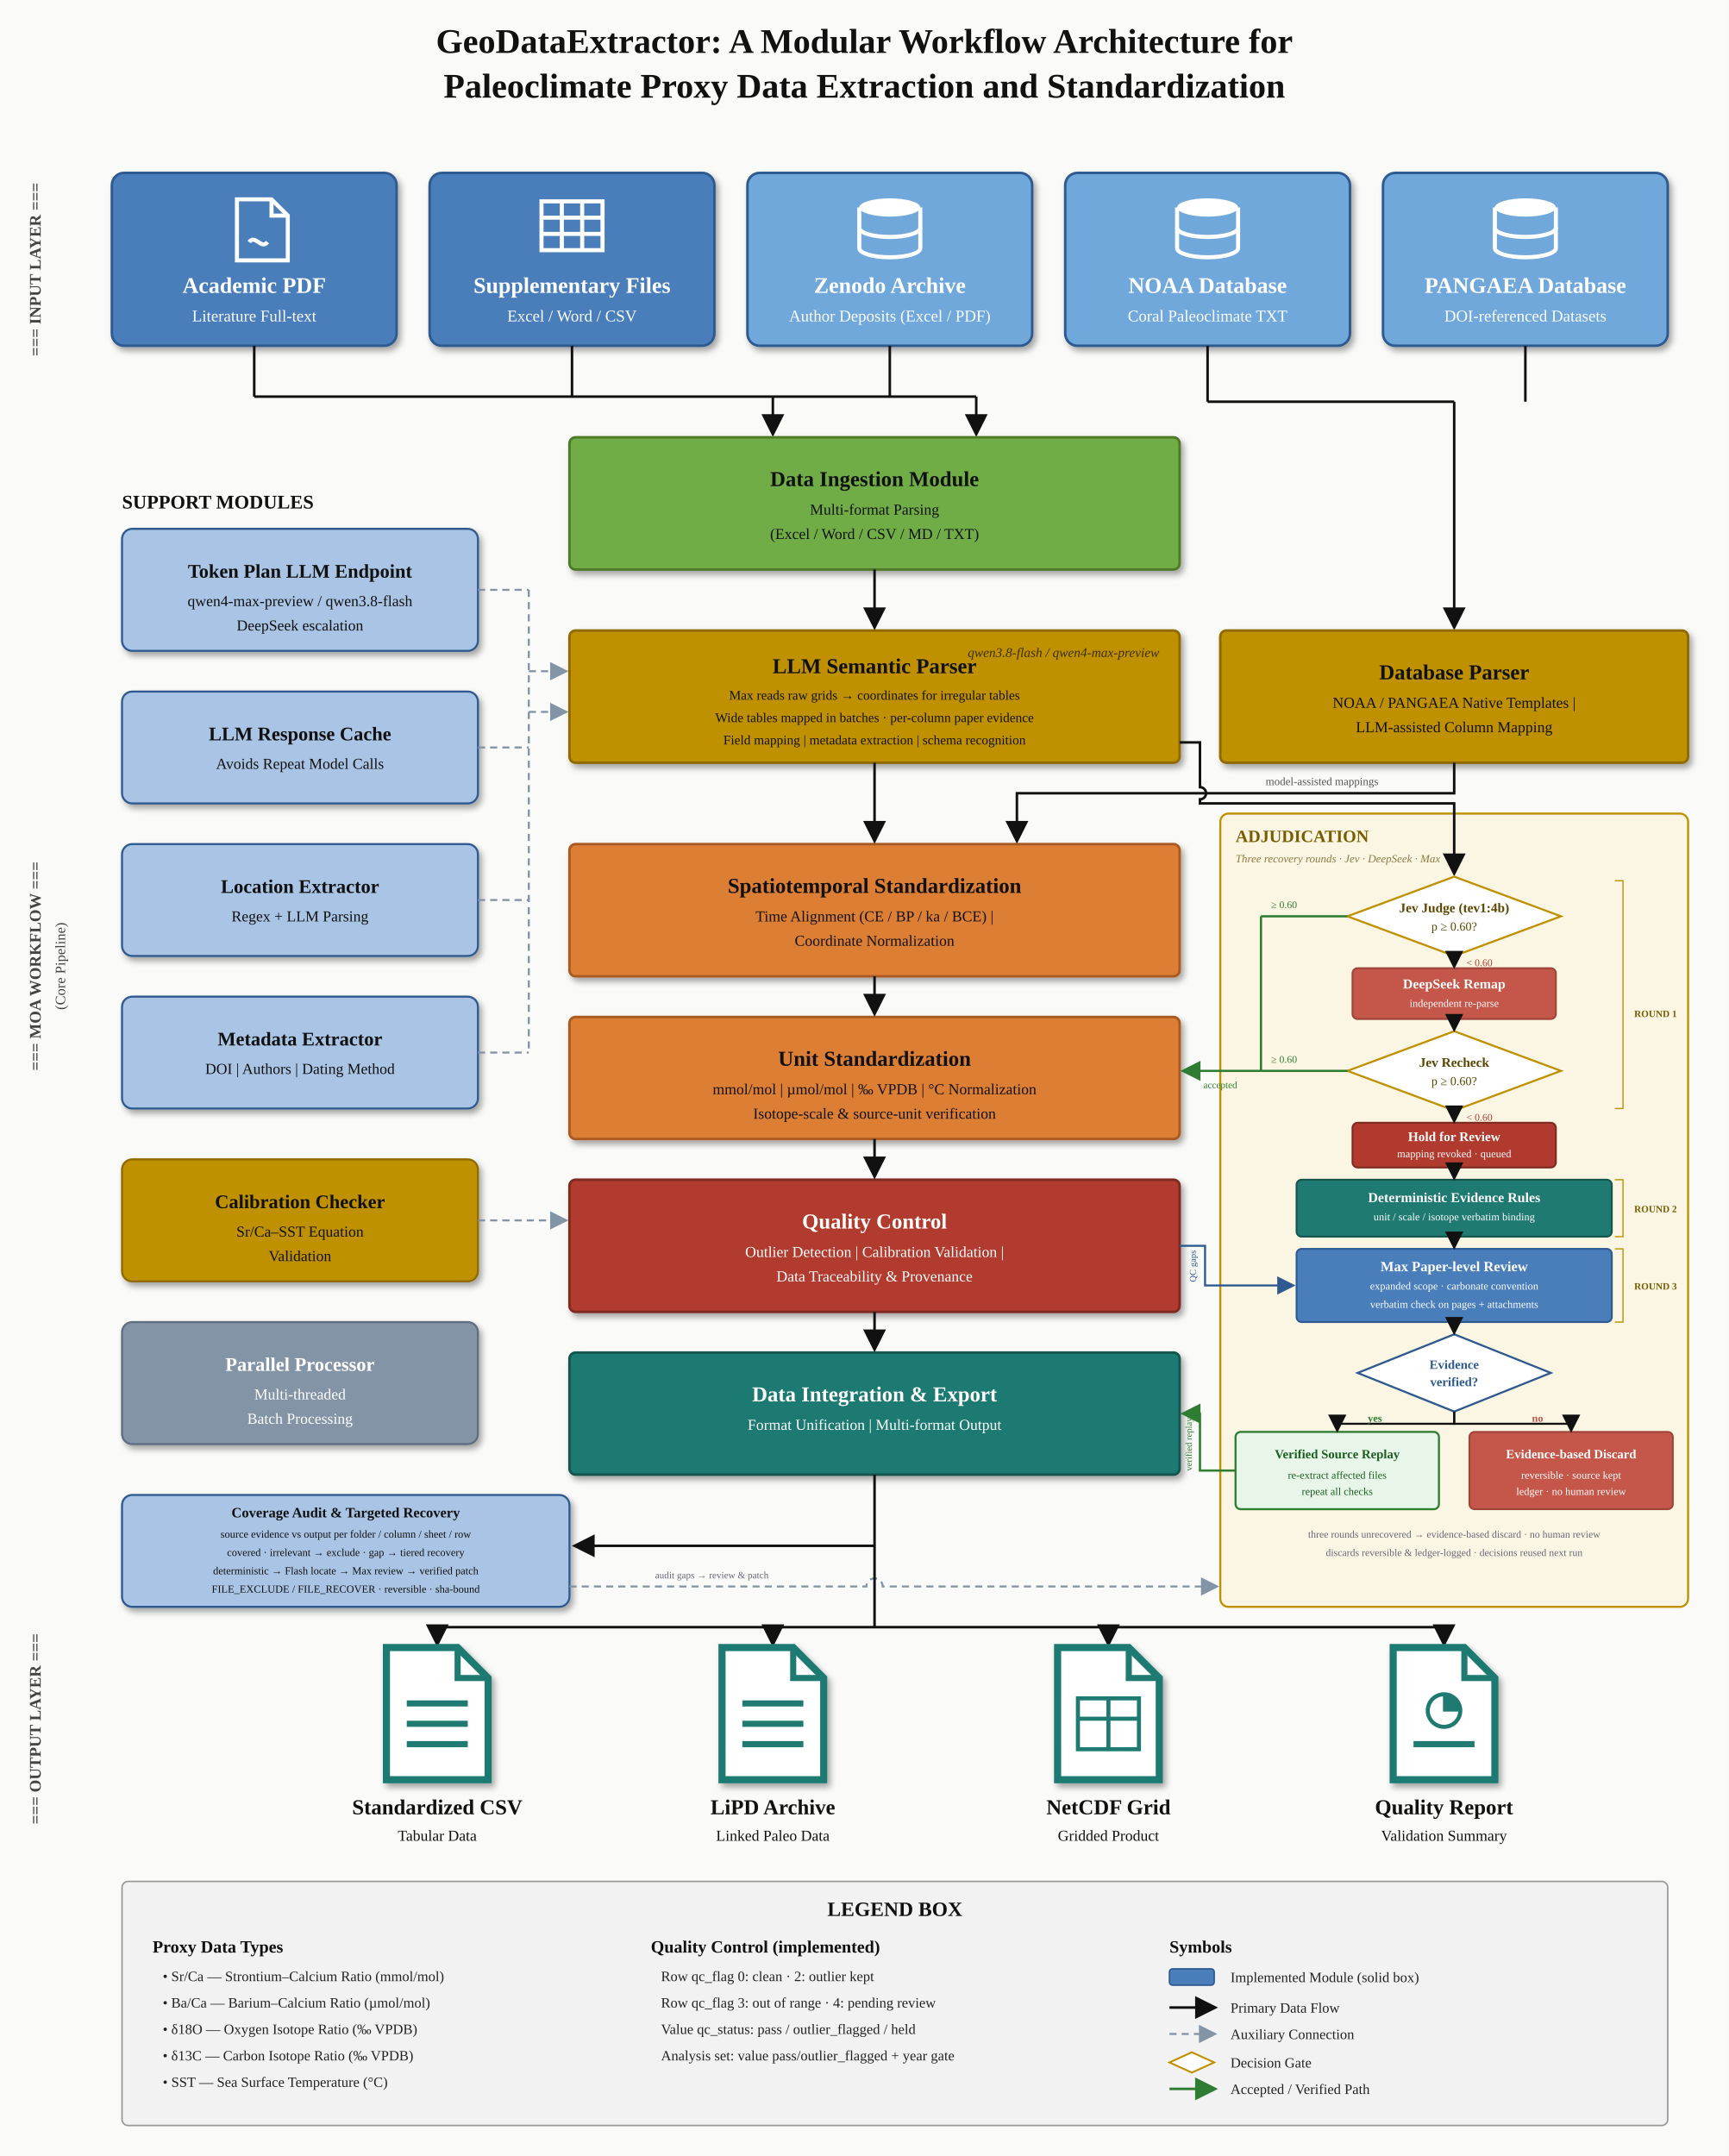
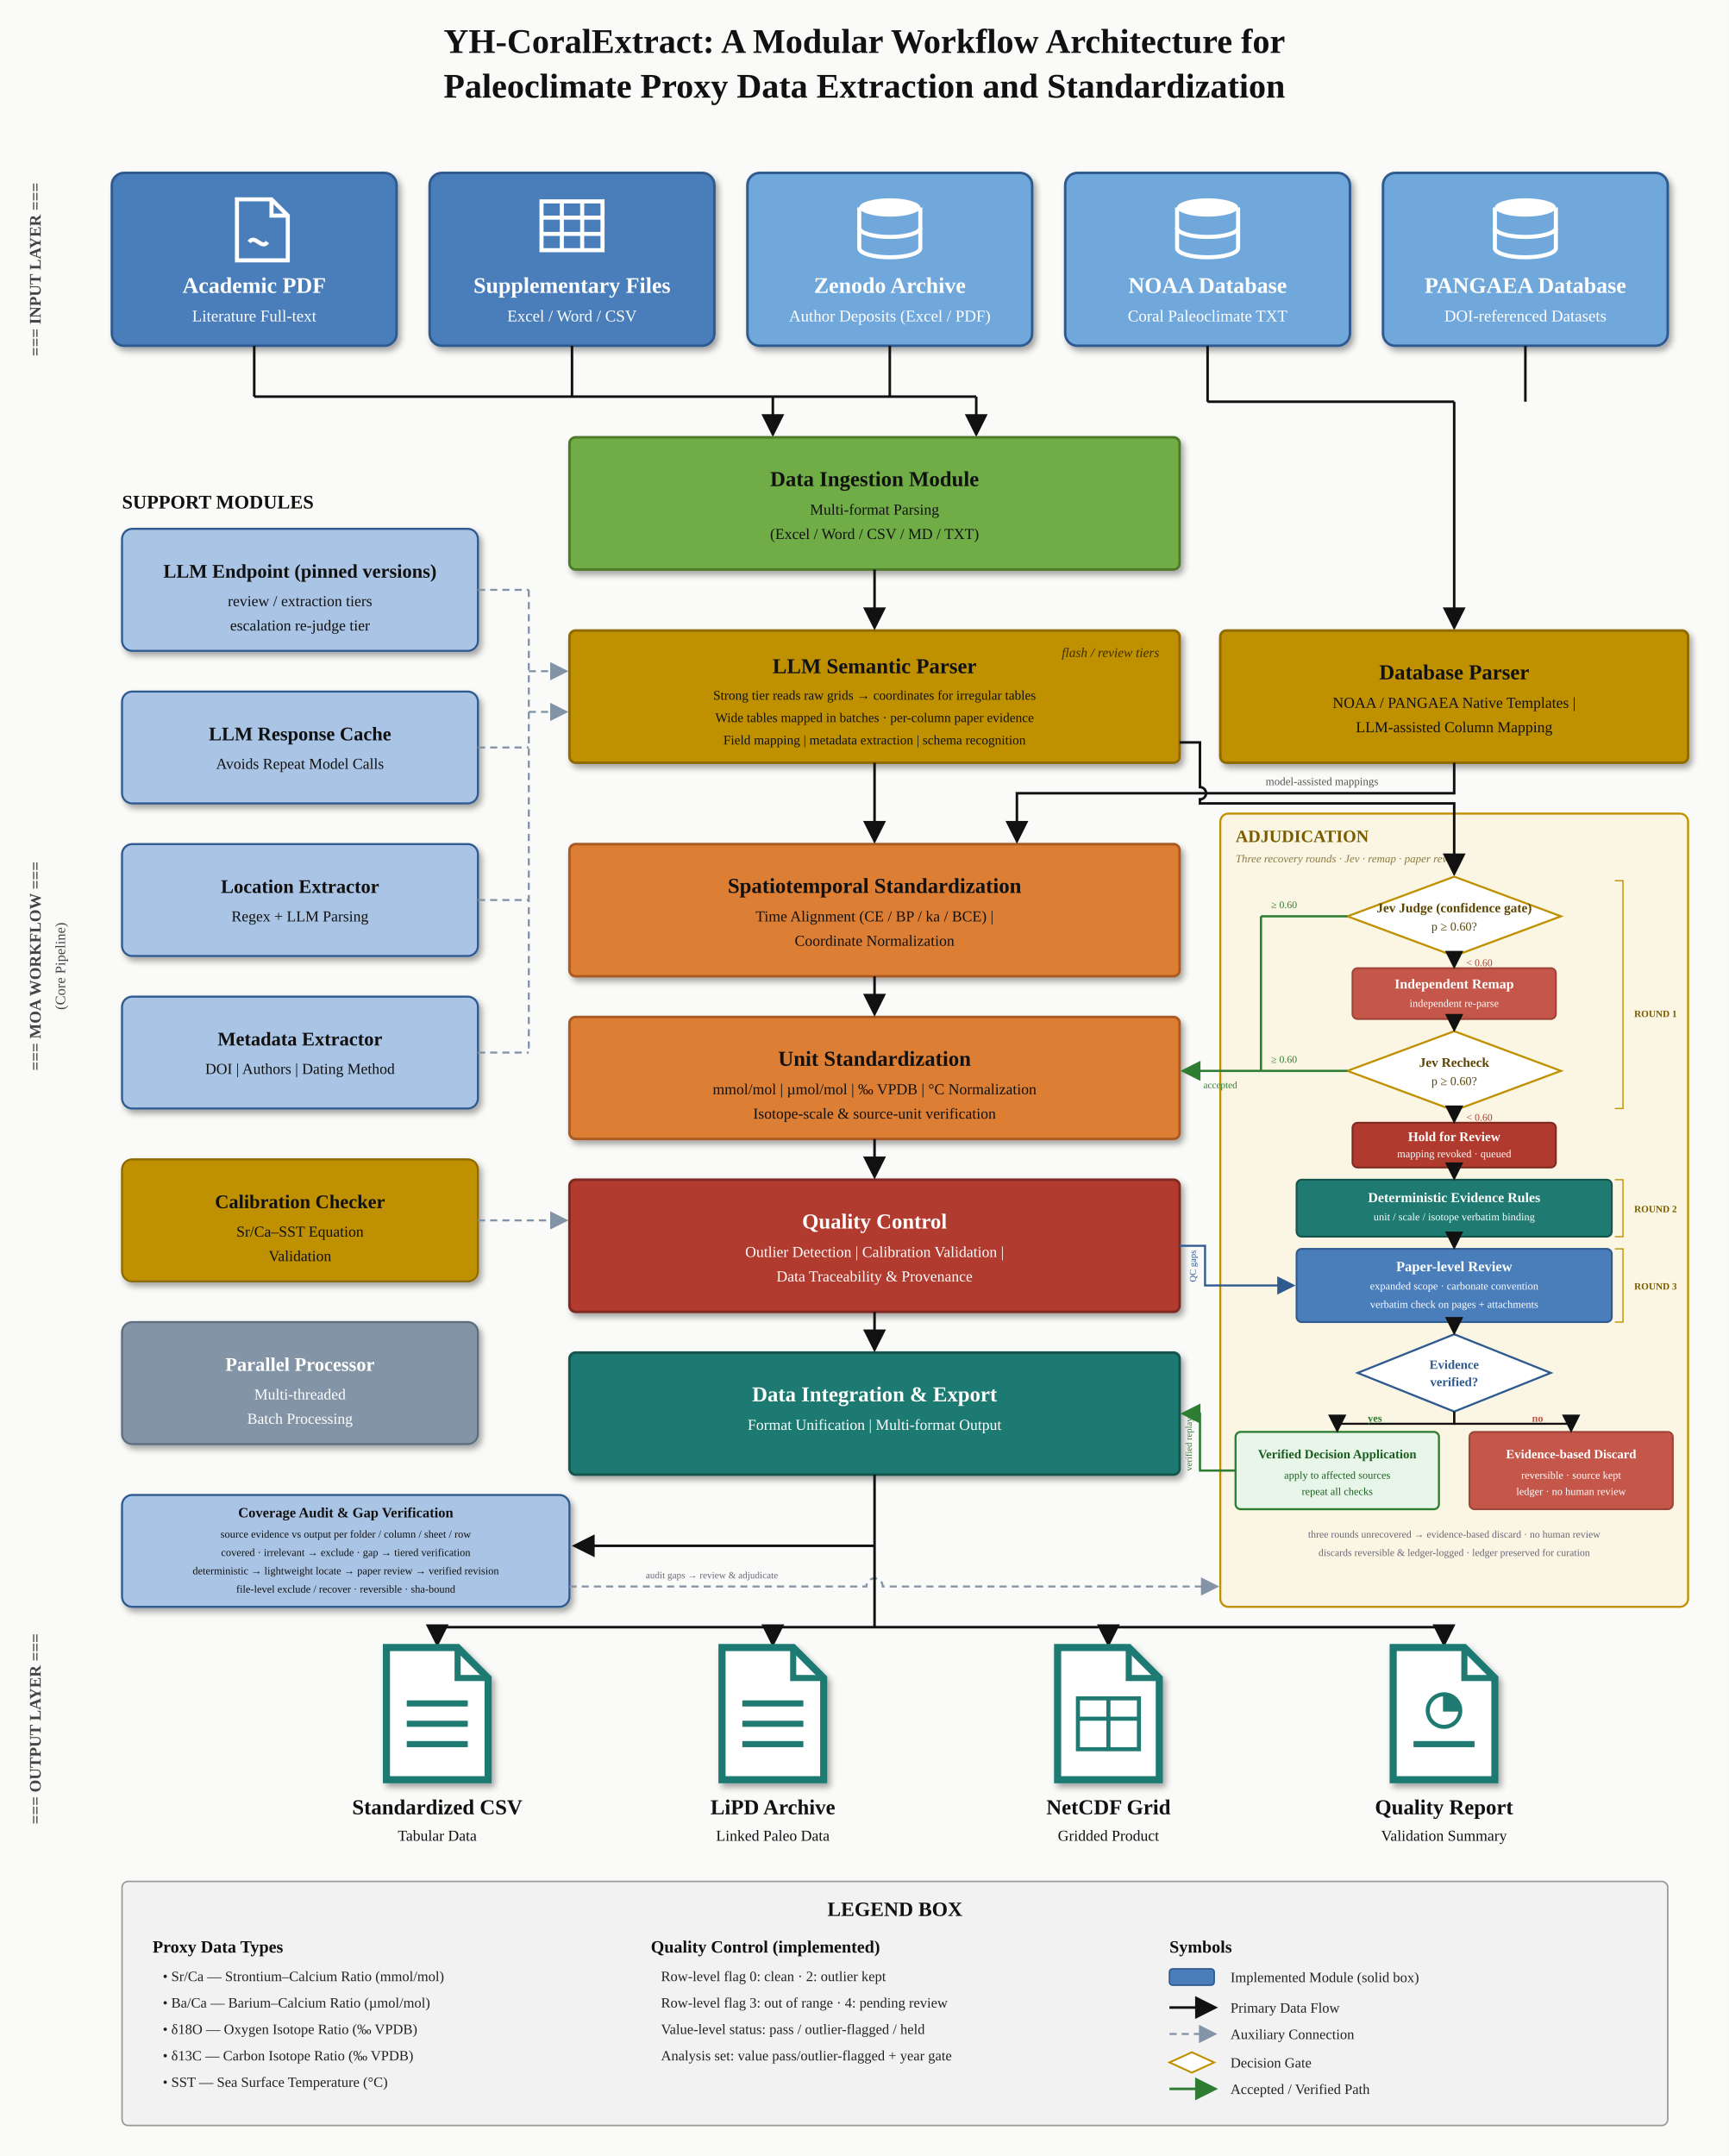
<svg xmlns="http://www.w3.org/2000/svg" width="1700" height="2120" viewBox="0 0 1700 2120" font-family="'Times New Roman', Times, serif">
  <defs>
    <filter id="ds" x="-20%" y="-20%" width="140%" height="140%">
      <feDropShadow dx="3" dy="4" stdDeviation="3" flood-color="#000000" flood-opacity="0.35" />
    </filter>
    <marker id="arr" markerWidth="9" markerHeight="9" refX="7.5" refY="4.5" orient="auto">
      <path d="M0,0 L9,4.5 L0,9 z" fill="#111" />
    </marker>
    <marker id="arrG" markerWidth="9" markerHeight="9" refX="7.5" refY="4.5" orient="auto">
      <path d="M0,0 L9,4.5 L0,9 z" fill="#2E7D32" />
    </marker>
    <marker id="arrB" markerWidth="9" markerHeight="9" refX="7.5" refY="4.5" orient="auto">
      <path d="M0,0 L9,4.5 L0,9 z" fill="#2E5A8F" />
    </marker>
    <marker id="arrGray" markerWidth="9" markerHeight="9" refX="7.5" refY="4.5" orient="auto">
      <path d="M0,0 L9,4.5 L0,9 z" fill="#8494A7" />
    </marker>
  </defs>
  <rect x="0" y="0" width="1700" height="2120" fill="#FAFAF8" />
-   <text x="850" y="52" text-anchor="middle" font-size="34" font-weight="bold" fill="#111">GeoDataExtractor: A Modular Workflow Architecture for</text>
+   <text x="850" y="52" text-anchor="middle" font-size="34" font-weight="bold" fill="#111">YH-CoralExtract: A Modular Workflow Architecture for</text>
  <text x="850" y="96" text-anchor="middle" font-size="34" font-weight="bold" fill="#111">Paleoclimate Proxy Data Extraction and Standardization</text>
  <text x="40" y="265" text-anchor="middle" font-size="16" font-weight="bold" fill="#444" transform="rotate(-90 40 265)">=== INPUT LAYER ===</text>
  <text x="40" y="950" text-anchor="middle" font-size="16" font-weight="bold" fill="#444" transform="rotate(-90 40 950)">=== MOA WORKFLOW ===</text>
  <text x="64" y="950" text-anchor="middle" font-size="14" fill="#444" transform="rotate(-90 64 950)">(Core Pipeline)</text>
  <text x="40" y="1700" text-anchor="middle" font-size="16" font-weight="bold" fill="#444" transform="rotate(-90 40 1700)">=== OUTPUT LAYER ===</text>
  <g filter="url(#ds)">
    <rect x="110" y="170" width="280" height="170" rx="12" fill="#4A7EBB" stroke="#2E5A8F" stroke-width="2.5" />
    <rect x="422.5" y="170" width="280" height="170" rx="12" fill="#4A7EBB" stroke="#2E5A8F" stroke-width="2.5" />
    <rect x="735" y="170" width="280" height="170" rx="12" fill="#6FA8DC" stroke="#2E5A8F" stroke-width="2.5" />
    <rect x="1047.5" y="170" width="280" height="170" rx="12" fill="#6FA8DC" stroke="#2E5A8F" stroke-width="2.5" />
    <rect x="1360" y="170" width="280" height="170" rx="12" fill="#6FA8DC" stroke="#2E5A8F" stroke-width="2.5" />
  </g>
  <g stroke="#FFFFFF" stroke-width="4" fill="none">
    <path d="M233,196 h34 l16,16 v44 h-50 z" />
    <path d="M267,196 v16 h16" />
    <path d="M245,238 c6,-8 12,8 18,0" />
    <rect x="532.5" y="198" width="60" height="48" />
    <line x1="532.5" y1="214" x2="592.5" y2="214" />
    <line x1="532.5" y1="230" x2="592.5" y2="230" />
    <line x1="552.5" y1="198" x2="552.5" y2="246" />
    <line x1="572.5" y1="198" x2="572.5" y2="246" />
  </g>
  <g fill="#FFFFFF">
    <ellipse cx="875" cy="204" rx="30" ry="9" />
    <path d="M845,204 v40 a30,9 0 0 0 60,0 v-40" fill="none" stroke="#FFFFFF" stroke-width="4" />
    <path d="M845,224 a30,9 0 0 0 60,0" fill="none" stroke="#FFFFFF" stroke-width="4" />
    <ellipse cx="1187.5" cy="204" rx="30" ry="9" />
    <path d="M1157.5,204 v40 a30,9 0 0 0 60,0 v-40" fill="none" stroke="#FFFFFF" stroke-width="4" />
    <path d="M1157.5,224 a30,9 0 0 0 60,0" fill="none" stroke="#FFFFFF" stroke-width="4" />
    <ellipse cx="1500" cy="204" rx="30" ry="9" />
    <path d="M1470,204 v40 a30,9 0 0 0 60,0 v-40" fill="none" stroke="#FFFFFF" stroke-width="4" />
    <path d="M1470,224 a30,9 0 0 0 60,0" fill="none" stroke="#FFFFFF" stroke-width="4" />
  </g>
  <g fill="#FFFFFF" text-anchor="middle">
    <text x="250" y="288" font-size="22" font-weight="bold">Academic PDF</text>
    <text x="250" y="316" font-size="16">Literature Full-text</text>
    <text x="562.5" y="288" font-size="22" font-weight="bold">Supplementary Files</text>
    <text x="562.5" y="316" font-size="16">Excel / Word / CSV</text>
    <text x="875" y="288" font-size="22" font-weight="bold">Zenodo Archive</text>
    <text x="875" y="316" font-size="16">Author Deposits (Excel / PDF)</text>
    <text x="1187.5" y="288" font-size="22" font-weight="bold">NOAA Database</text>
    <text x="1187.5" y="316" font-size="16">Coral Paleoclimate TXT</text>
    <text x="1500" y="288" font-size="22" font-weight="bold">PANGAEA Database</text>
    <text x="1500" y="316" font-size="16">DOI-referenced Datasets</text>
  </g>
  <g stroke="#111" stroke-width="2.5" fill="none">
    <line x1="250" y1="340" x2="250" y2="390" />
    <line x1="562.5" y1="340" x2="562.5" y2="390" />
    <line x1="875" y1="340" x2="875" y2="390" />
    <line x1="250" y1="390" x2="960" y2="390" />
    <line x1="760" y1="390" x2="760" y2="426" marker-end="url(#arr)" />
    <line x1="960" y1="390" x2="960" y2="426" marker-end="url(#arr)" />
    <line x1="1187.5" y1="340" x2="1187.5" y2="395" />
    <line x1="1500" y1="340" x2="1500" y2="395" />
    <line x1="1187.5" y1="395" x2="1430" y2="395" />
    <line x1="1430" y1="395" x2="1430" y2="616" marker-end="url(#arr)" />
  </g>
  <text x="120" y="500" font-size="19" font-weight="bold" fill="#111">SUPPORT MODULES</text>
  <g filter="url(#ds)">
    <rect x="120" y="520" width="350" height="120" rx="10" fill="#A9C4E4" stroke="#2E5A8F" stroke-width="2" />
    <rect x="120" y="680" width="350" height="110" rx="10" fill="#A9C4E4" stroke="#2E5A8F" stroke-width="2" />
    <rect x="120" y="830" width="350" height="110" rx="10" fill="#A9C4E4" stroke="#2E5A8F" stroke-width="2" />
    <rect x="120" y="980" width="350" height="110" rx="10" fill="#A9C4E4" stroke="#2E5A8F" stroke-width="2" />
    <rect x="120" y="1140" width="350" height="120" rx="10" fill="#BF9000" stroke="#8F6B00" stroke-width="2" />
    <rect x="120" y="1300" width="350" height="120" rx="10" fill="#8494A7" stroke="#5F6E80" stroke-width="2" />
  </g>
  <g text-anchor="middle" fill="#111">
-     <text x="295" y="568" font-size="19" font-weight="bold">Token Plan LLM Endpoint</text>
-     <text x="295" y="596" font-size="15">qwen4-max-preview / qwen3.8-flash</text>
-     <text x="295" y="620" font-size="15">DeepSeek escalation</text>
+     <text x="295" y="568" font-size="19" font-weight="bold">LLM Endpoint (pinned versions)</text>
+     <text x="295" y="596" font-size="15">review / extraction tiers</text>
+     <text x="295" y="620" font-size="15">escalation re-judge tier</text>
    <text x="295" y="728" font-size="19" font-weight="bold">LLM Response Cache</text>
    <text x="295" y="756" font-size="15">Avoids Repeat Model Calls</text>
    <text x="295" y="878" font-size="19" font-weight="bold">Location Extractor</text>
    <text x="295" y="906" font-size="15">Regex + LLM Parsing</text>
    <text x="295" y="1028" font-size="19" font-weight="bold">Metadata Extractor</text>
    <text x="295" y="1056" font-size="15">DOI | Authors | Dating Method</text>
    <text x="295" y="1188" font-size="19" font-weight="bold">Calibration Checker</text>
    <text x="295" y="1216" font-size="15">Sr/Ca–SST Equation</text>
    <text x="295" y="1240" font-size="15">Validation</text>
  </g>
  <g text-anchor="middle" fill="#FFFFFF">
    <text x="295" y="1348" font-size="19" font-weight="bold">Parallel Processor</text>
    <text x="295" y="1376" font-size="15">Multi-threaded</text>
    <text x="295" y="1400" font-size="15">Batch Processing</text>
  </g>
  <g stroke="#8494A7" stroke-width="2" stroke-dasharray="7,5" fill="none">
    <line x1="470" y1="580" x2="520" y2="580" />
    <line x1="470" y1="735" x2="520" y2="735" />
    <line x1="470" y1="885" x2="520" y2="885" />
    <line x1="470" y1="1035" x2="520" y2="1035" />
    <line x1="520" y1="580" x2="520" y2="1035" />
    <line x1="520" y1="660" x2="556" y2="660" marker-end="url(#arrGray)" />
    <line x1="520" y1="700" x2="556" y2="700" marker-end="url(#arrGray)" />
    <line x1="470" y1="1200" x2="556" y2="1200" marker-end="url(#arrGray)" />
  </g>
  <g filter="url(#ds)">
    <rect x="560" y="430" width="600" height="130" rx="6" fill="#70AD47" stroke="#4E7A27" stroke-width="2.5" />
    <rect x="560" y="620" width="600" height="130" rx="6" fill="#BF9000" stroke="#8F6B00" stroke-width="2.5" />
    <rect x="1200" y="620" width="460" height="130" rx="6" fill="#BF9000" stroke="#8F6B00" stroke-width="2.5" />
    <rect x="560" y="830" width="600" height="130" rx="6" fill="#DD7E36" stroke="#A85A20" stroke-width="2.5" />
    <rect x="560" y="1000" width="600" height="120" rx="6" fill="#DD7E36" stroke="#A85A20" stroke-width="2.5" />
    <rect x="560" y="1160" width="600" height="130" rx="6" fill="#B03A2E" stroke="#7E2A20" stroke-width="2.5" />
    <rect x="560" y="1330" width="600" height="120" rx="6" fill="#1F7A72" stroke="#14554E" stroke-width="2.5" />
  </g>
  <g text-anchor="middle" fill="#111">
    <text x="860" y="478" font-size="21" font-weight="bold">Data Ingestion Module</text>
    <text x="860" y="506" font-size="15">Multi-format Parsing</text>
    <text x="860" y="530" font-size="15">(Excel / Word / CSV / MD / TXT)</text>
    <text x="860" y="662" font-size="21" font-weight="bold">LLM Semantic Parser</text>
-     <text x="860" y="688" font-size="13">Max reads raw grids → coordinates for irregular tables</text>
+     <text x="860" y="688" font-size="13">Strong tier reads raw grids → coordinates for irregular tables</text>
    <text x="860" y="710" font-size="13">Wide tables mapped in batches · per-column paper evidence</text>
    <text x="860" y="732" font-size="13">Field mapping | metadata extraction | schema recognition</text>
    <text x="1430" y="668" font-size="21" font-weight="bold">Database Parser</text>
    <text x="1430" y="696" font-size="15">NOAA / PANGAEA Native Templates |</text>
    <text x="1430" y="720" font-size="15">LLM-assisted Column Mapping</text>
    <text x="860" y="878" font-size="21" font-weight="bold">Spatiotemporal Standardization</text>
    <text x="860" y="906" font-size="15">Time Alignment (CE / BP / ka / BCE) |</text>
    <text x="860" y="930" font-size="15">Coordinate Normalization</text>
    <text x="860" y="1048" font-size="21" font-weight="bold">Unit Standardization</text>
    <text x="860" y="1076" font-size="15">mmol/mol | µmol/mol | ‰ VPDB | °C Normalization</text>
    <text x="860" y="1100" font-size="15">Isotope-scale &amp; source-unit verification</text>
  </g>
-   <text x="1140" y="646" text-anchor="end" font-size="13" font-style="italic" fill="#3d2f00">qwen3.8-flash / qwen4-max-preview</text>
+   <text x="1140" y="646" text-anchor="end" font-size="13" font-style="italic" fill="#3d2f00">flash / review tiers</text>
  <g text-anchor="middle" fill="#FFFFFF">
    <text x="860" y="1208" font-size="21" font-weight="bold">Quality Control</text>
    <text x="860" y="1236" font-size="15">Outlier Detection | Calibration Validation |</text>
    <text x="860" y="1260" font-size="15">Data Traceability &amp; Provenance</text>
    <text x="860" y="1378" font-size="21" font-weight="bold">Data Integration &amp; Export</text>
    <text x="860" y="1406" font-size="15">Format Unification | Multi-format Output</text>
  </g>
  <g stroke="#111" stroke-width="2.5" fill="none">
    <line x1="860" y1="560" x2="860" y2="616" marker-end="url(#arr)" />
    <line x1="860" y1="750" x2="860" y2="826" marker-end="url(#arr)" />
    <polyline points="1430,750 1430,780 1000,780 1000,826" marker-end="url(#arr)" />
    <line x1="860" y1="960" x2="860" y2="996" marker-end="url(#arr)" />
    <line x1="860" y1="1120" x2="860" y2="1156" marker-end="url(#arr)" />
    <line x1="860" y1="1290" x2="860" y2="1326" marker-end="url(#arr)" />
  </g>
  <rect x="1200" y="800" width="460" height="780" rx="8" fill="#FBF6E3" stroke="#BF9000" stroke-width="2" />
  <text x="1215" y="828" font-size="17" font-weight="bold" fill="#7a5c00">ADJUDICATION</text>
-   <text x="1215" y="848" font-size="11" font-style="italic" fill="#8a7a40">Three recovery rounds · Jev · DeepSeek · Max</text>
+   <text x="1215" y="848" font-size="11" font-style="italic" fill="#8a7a40">Three recovery rounds · Jev · remap · paper review</text>
  <path d="M1160,730 H1180 V774 A6,6 0 0 1 1180,786 V790 H1430 V858" stroke="#111" stroke-width="2.5" fill="none" marker-end="url(#arr)" />
  <text x="1300" y="772" text-anchor="middle" font-size="11" fill="#555">model-assisted mappings</text>
  <polygon points="1430,862 1535,901 1430,940 1325,901" fill="#FFFFFF" stroke="#BF9000" stroke-width="2" />
-   <text x="1430" y="897" text-anchor="middle" font-size="13" font-weight="bold" fill="#5b4500">Jev Judge (tev1:4b)</text>
+   <text x="1430" y="897" text-anchor="middle" font-size="13" font-weight="bold" fill="#5b4500">Jev Judge (confidence gate)</text>
  <text x="1430" y="915" text-anchor="middle" font-size="12" fill="#5b4500">p ≥ 0.60?</text>
  <rect x="1330" y="952" width="200" height="50" rx="5" fill="#C4574A" stroke="#9E4438" stroke-width="1.8" />
-   <text x="1430" y="972" text-anchor="middle" font-size="13.5" font-weight="bold" fill="#FFF">DeepSeek Remap</text>
+   <text x="1430" y="972" text-anchor="middle" font-size="13.5" font-weight="bold" fill="#FFF">Independent Remap</text>
  <text x="1430" y="990" text-anchor="middle" font-size="10.5" fill="#FFF">independent re-parse</text>
  <polygon points="1430,1014 1535,1053 1430,1092 1325,1053" fill="#FFFFFF" stroke="#BF9000" stroke-width="2" />
  <text x="1430" y="1049" text-anchor="middle" font-size="13" font-weight="bold" fill="#5b4500">Jev Recheck</text>
  <text x="1430" y="1067" text-anchor="middle" font-size="12" fill="#5b4500">p ≥ 0.60?</text>
  <rect x="1330" y="1104" width="200" height="44" rx="5" fill="#B03A2E" stroke="#7E2A20" stroke-width="1.8" />
  <text x="1430" y="1122" text-anchor="middle" font-size="13" font-weight="bold" fill="#FFF">Hold for Review</text>
  <text x="1430" y="1138" text-anchor="middle" font-size="10.5" fill="#FFF">mapping revoked · queued</text>
  <rect x="1275" y="1160" width="310" height="56" rx="5" fill="#1F7A72" stroke="#14554E" stroke-width="1.8" />
  <g text-anchor="middle" fill="#FFF">
    <text x="1430" y="1182" font-size="13.5" font-weight="bold">Deterministic Evidence Rules</text>
    <text x="1430" y="1200" font-size="10.5">unit / scale / isotope verbatim binding</text>
  </g>
  <rect x="1275" y="1228" width="310" height="72" rx="5" fill="#4A7EBB" stroke="#2E5A8F" stroke-width="1.8" />
  <g text-anchor="middle" fill="#FFF">
-     <text x="1430" y="1250" font-size="14" font-weight="bold">Max Paper-level Review</text>
+     <text x="1430" y="1250" font-size="14" font-weight="bold">Paper-level Review</text>
    <text x="1430" y="1268" font-size="10.5">expanded scope · carbonate convention</text>
    <text x="1430" y="1286" font-size="10.5">verbatim check on pages + attachments</text>
  </g>
  <polygon points="1430,1312 1525,1350 1430,1388 1335,1350" fill="#FFFFFF" stroke="#2E5A8F" stroke-width="2" />
  <text x="1430" y="1346" text-anchor="middle" font-size="12.5" font-weight="bold" fill="#2E5A8F">Evidence</text>
  <text x="1430" y="1363" text-anchor="middle" font-size="12.5" font-weight="bold" fill="#2E5A8F">verified?</text>
  <rect x="1215" y="1408" width="200" height="76" rx="5" fill="#E8F5E9" stroke="#2E7D32" stroke-width="2" />
  <g text-anchor="middle" fill="#1B5E20">
-     <text x="1315" y="1434" font-size="12.5" font-weight="bold">Verified Source Replay</text>
-     <text x="1315" y="1454" font-size="10.5">re-extract affected files</text>
+     <text x="1315" y="1434" font-size="12.5" font-weight="bold">Verified Decision Application</text>
+     <text x="1315" y="1454" font-size="10.5">apply to affected sources</text>
    <text x="1315" y="1470" font-size="10.5">repeat all checks</text>
  </g>
  <rect x="1445" y="1408" width="200" height="76" rx="5" fill="#C4574A" stroke="#9E4438" stroke-width="1.8" />
  <g text-anchor="middle" fill="#FFF">
    <text x="1545" y="1434" font-size="12.5" font-weight="bold">Evidence-based Discard</text>
    <text x="1545" y="1454" font-size="10.5">reversible · source kept</text>
    <text x="1545" y="1470" font-size="10.5">ledger · no human review</text>
  </g>
  <g stroke="#BF9000" stroke-width="1.2" fill="none">
    <polyline points="1588,866 1596,866 1596,1090 1588,1090" />
    <polyline points="1588,1160 1596,1160 1596,1216 1588,1216" />
    <polyline points="1588,1228 1596,1228 1596,1300 1588,1300" />
  </g>
  <g text-anchor="middle" font-size="9.5" font-weight="bold" fill="#7a5c00">
    <text x="1628" y="1000">ROUND 1</text>
    <text x="1628" y="1192">ROUND 2</text>
    <text x="1628" y="1268">ROUND 3</text>
  </g>
  <g stroke="#111" stroke-width="2" fill="none">
    <line x1="1430" y1="940" x2="1430" y2="950" marker-end="url(#arr)" />
    <line x1="1430" y1="1002" x2="1430" y2="1012" marker-end="url(#arr)" />
    <line x1="1430" y1="1092" x2="1430" y2="1102" marker-end="url(#arr)" />
    <line x1="1430" y1="1148" x2="1430" y2="1158" marker-end="url(#arr)" />
    <line x1="1430" y1="1216" x2="1430" y2="1226" marker-end="url(#arr)" />
    <line x1="1430" y1="1300" x2="1430" y2="1310" marker-end="url(#arr)" />
    <polyline points="1430,1388 1430,1400 1315,1400 1315,1406" marker-end="url(#arr)" />
    <polyline points="1430,1388 1430,1400 1545,1400 1545,1406" marker-end="url(#arr)" />
  </g>
  <text x="1442" y="950" font-size="10" fill="#B03A2E">&lt; 0.60</text>
  <text x="1442" y="1102" font-size="10" fill="#B03A2E">&lt; 0.60</text>
  <text x="1352" y="1398" text-anchor="middle" font-size="10.5" font-weight="bold" fill="#2E7D32">yes</text>
  <text x="1512" y="1398" text-anchor="middle" font-size="10.5" font-weight="bold" fill="#C4574A">no</text>
  <g stroke="#2E7D32" stroke-width="2.2" fill="none">
    <line x1="1325" y1="901" x2="1240" y2="901" />
    <line x1="1325" y1="1053" x2="1240" y2="1053" />
    <line x1="1240" y1="901" x2="1240" y2="1053" />
    <line x1="1240" y1="1053" x2="1164" y2="1053" marker-end="url(#arrG)" />
  </g>
  <text x="1250" y="893" font-size="10" fill="#2E7D32">≥ 0.60</text>
  <text x="1250" y="1045" font-size="10" fill="#2E7D32">≥ 0.60</text>
  <text x="1200" y="1070" text-anchor="middle" font-size="9.5" fill="#2E7D32">accepted</text>
  <polyline points="1160,1225 1185,1225 1185,1264 1271,1264" stroke="#2E5A8F" stroke-width="2" fill="none" marker-end="url(#arrB)" />
  <text x="1176" y="1245" text-anchor="middle" font-size="9" fill="#2E5A8F" transform="rotate(-90 1176 1245)">QC gaps</text>
  <polyline points="1215,1446 1180,1446 1180,1390 1164,1390" stroke="#2E7D32" stroke-width="2.2" fill="none" marker-end="url(#arrG)" />
  <text x="1172" y="1420" text-anchor="middle" font-size="9" fill="#2E7D32" transform="rotate(-90 1172 1420)">verified replay</text>
  <text x="1430" y="1512" text-anchor="middle" font-size="10" fill="#667">three rounds unrecovered → evidence-based discard · no human review</text>
-   <text x="1430" y="1530" text-anchor="middle" font-size="10" fill="#667">discards reversible &amp; ledger-logged · decisions reused next run</text>
+   <text x="1430" y="1530" text-anchor="middle" font-size="10" fill="#667">discards reversible &amp; ledger-logged · ledger preserved for curation</text>
  <g filter="url(#ds)">
    <rect x="120" y="1470" width="440" height="110" rx="10" fill="#A9C4E4" stroke="#2E5A8F" stroke-width="2" />
  </g>
  <g text-anchor="middle" fill="#111">
-     <text x="340" y="1492" font-size="14" font-weight="bold">Coverage Audit &amp; Targeted Recovery</text>
+     <text x="340" y="1492" font-size="14" font-weight="bold">Coverage Audit &amp; Gap Verification</text>
    <text x="340" y="1512" font-size="10.5">source evidence vs output per folder / column / sheet / row</text>
-     <text x="340" y="1530" font-size="10.5">covered · irrelevant → exclude · gap → tiered recovery</text>
-     <text x="340" y="1548" font-size="10.5">deterministic → Flash locate → Max review → verified patch</text>
-     <text x="340" y="1566" font-size="10.5">FILE_EXCLUDE / FILE_RECOVER · reversible · sha-bound</text>
+     <text x="340" y="1530" font-size="10.5">covered · irrelevant → exclude · gap → tiered verification</text>
+     <text x="340" y="1548" font-size="10.5">deterministic → lightweight locate → paper review → verified revision</text>
+     <text x="340" y="1566" font-size="10.5">file-level exclude / recover · reversible · sha-bound</text>
  </g>
  <line x1="860" y1="1520" x2="566" y2="1520" stroke="#111" stroke-width="2.5" fill="none" marker-end="url(#arr)" />
  <path d="M560,1560 H852 A8,8 0 0 1 868,1560 H1196" stroke="#8494A7" stroke-width="2" stroke-dasharray="7,5" fill="none" marker-end="url(#arrGray)" />
-   <text x="700" y="1552" text-anchor="middle" font-size="9.5" fill="#667">audit gaps → review &amp; patch</text>
+   <text x="700" y="1552" text-anchor="middle" font-size="9.5" fill="#667">audit gaps → review &amp; adjudicate</text>
  <g stroke="#111" stroke-width="2.5" fill="none">
    <line x1="860" y1="1450" x2="860" y2="1600" />
    <line x1="430" y1="1600" x2="1420" y2="1600" />
    <line x1="430" y1="1600" x2="430" y2="1616" marker-end="url(#arr)" />
    <line x1="760" y1="1600" x2="760" y2="1616" marker-end="url(#arr)" />
    <line x1="1090" y1="1600" x2="1090" y2="1616" marker-end="url(#arr)" />
    <line x1="1420" y1="1600" x2="1420" y2="1616" marker-end="url(#arr)" />
  </g>
  <g filter="url(#ds)" stroke="#1F7A72" stroke-width="7" fill="#FFFFFF">
    <path d="M380,1620 h70 l30,30 v100 h-100 z" />
    <path d="M710,1620 h70 l30,30 v100 h-100 z" />
    <path d="M1040,1620 h70 l30,30 v100 h-100 z" />
    <path d="M1370,1620 h70 l30,30 v100 h-100 z" />
  </g>
  <g stroke="#1F7A72" stroke-width="6" fill="none">
    <path d="M450,1620 v30 h30" />
    <line x1="400" y1="1675" x2="460" y2="1675" />
    <line x1="400" y1="1695" x2="460" y2="1695" />
    <line x1="400" y1="1715" x2="460" y2="1715" />
    <path d="M780,1620 v30 h30" />
    <line x1="730" y1="1675" x2="790" y2="1675" />
    <line x1="730" y1="1695" x2="790" y2="1695" />
    <line x1="730" y1="1715" x2="790" y2="1715" />
    <path d="M1110,1620 v30 h30" />
    <rect x="1060" y="1670" width="60" height="50" stroke-width="4" />
    <line x1="1060" y1="1690" x2="1120" y2="1690" stroke-width="4" />
    <line x1="1090" y1="1670" x2="1090" y2="1720" stroke-width="4" />
    <path d="M1440,1620 v30 h30" />
    <circle cx="1420" cy="1682" r="16" stroke-width="4" />
    <path d="M1420,1682 v-16 a16,16 0 0 1 16,16 z" fill="#1F7A72" stroke-width="2" />
    <line x1="1390" y1="1715" x2="1450" y2="1715" />
  </g>
  <g text-anchor="middle" fill="#111">
    <text x="430" y="1784" font-size="21" font-weight="bold">Standardized CSV</text>
    <text x="430" y="1810" font-size="15">Tabular Data</text>
    <text x="760" y="1784" font-size="21" font-weight="bold">LiPD Archive</text>
    <text x="760" y="1810" font-size="15">Linked Paleo Data</text>
    <text x="1090" y="1784" font-size="21" font-weight="bold">NetCDF Grid</text>
    <text x="1090" y="1810" font-size="15">Gridded Product</text>
    <text x="1420" y="1784" font-size="21" font-weight="bold">Quality Report</text>
    <text x="1420" y="1810" font-size="15">Validation Summary</text>
  </g>
  <rect x="120" y="1850" width="1520" height="240" rx="6" fill="#F2F2F2" stroke="#999999" stroke-width="1.5" />
  <text x="880" y="1884" text-anchor="middle" font-size="20" font-weight="bold" fill="#111">LEGEND BOX</text>
  <text x="150" y="1920" font-size="17" font-weight="bold" fill="#111">Proxy Data Types</text>
  <g font-size="14" fill="#222">
    <text x="160" y="1948">• Sr/Ca — Strontium–Calcium Ratio (mmol/mol)</text>
    <text x="160" y="1974">• Ba/Ca — Barium–Calcium Ratio (µmol/mol)</text>
    <text x="160" y="2000">• δ18O — Oxygen Isotope Ratio (‰ VPDB)</text>
    <text x="160" y="2026">• δ13C — Carbon Isotope Ratio (‰ VPDB)</text>
    <text x="160" y="2052">• SST — Sea Surface Temperature (°C)</text>
  </g>
  <text x="640" y="1920" font-size="17" font-weight="bold" fill="#111">Quality Control (implemented)</text>
  <g font-size="14" fill="#222">
-     <text x="650" y="1948">Row qc_flag 0: clean · 2: outlier kept</text>
-     <text x="650" y="1974">Row qc_flag 3: out of range · 4: pending review</text>
-     <text x="650" y="2000">Value qc_status: pass / outlier_flagged / held</text>
-     <text x="650" y="2026">Analysis set: value pass/outlier_flagged + year gate</text>
+     <text x="650" y="1948">Row-level flag 0: clean · 2: outlier kept</text>
+     <text x="650" y="1974">Row-level flag 3: out of range · 4: pending review</text>
+     <text x="650" y="2000">Value-level status: pass / outlier-flagged / held</text>
+     <text x="650" y="2026">Analysis set: value pass/outlier-flagged + year gate</text>
  </g>
  <text x="1150" y="1920" font-size="17" font-weight="bold" fill="#111">Symbols</text>
  <rect x="1150" y="1936" width="44" height="16" rx="3" fill="#4A7EBB" stroke="#2E5A8F" stroke-width="1.5" />
  <text x="1210" y="1949" font-size="14" fill="#222">Implemented Module (solid box)</text>
  <line x1="1150" y1="1974" x2="1194" y2="1974" stroke="#111" stroke-width="2.5" marker-end="url(#arr)" />
  <text x="1210" y="1979" font-size="14" fill="#222">Primary Data Flow</text>
  <line x1="1150" y1="2000" x2="1194" y2="2000" stroke="#8494A7" stroke-width="2" stroke-dasharray="7,5" marker-end="url(#arrGray)" />
  <text x="1210" y="2005" font-size="14" fill="#222">Auxiliary Connection</text>
  <polygon points="1172,2018 1194,2028 1172,2038 1150,2028" fill="#FFF" stroke="#BF9000" stroke-width="1.8" />
  <text x="1210" y="2033" font-size="14" fill="#222">Decision Gate</text>
  <line x1="1150" y1="2054" x2="1194" y2="2054" stroke="#2E7D32" stroke-width="2.5" marker-end="url(#arrG)" />
  <text x="1210" y="2059" font-size="14" fill="#222">Accepted / Verified Path</text>
</svg>
